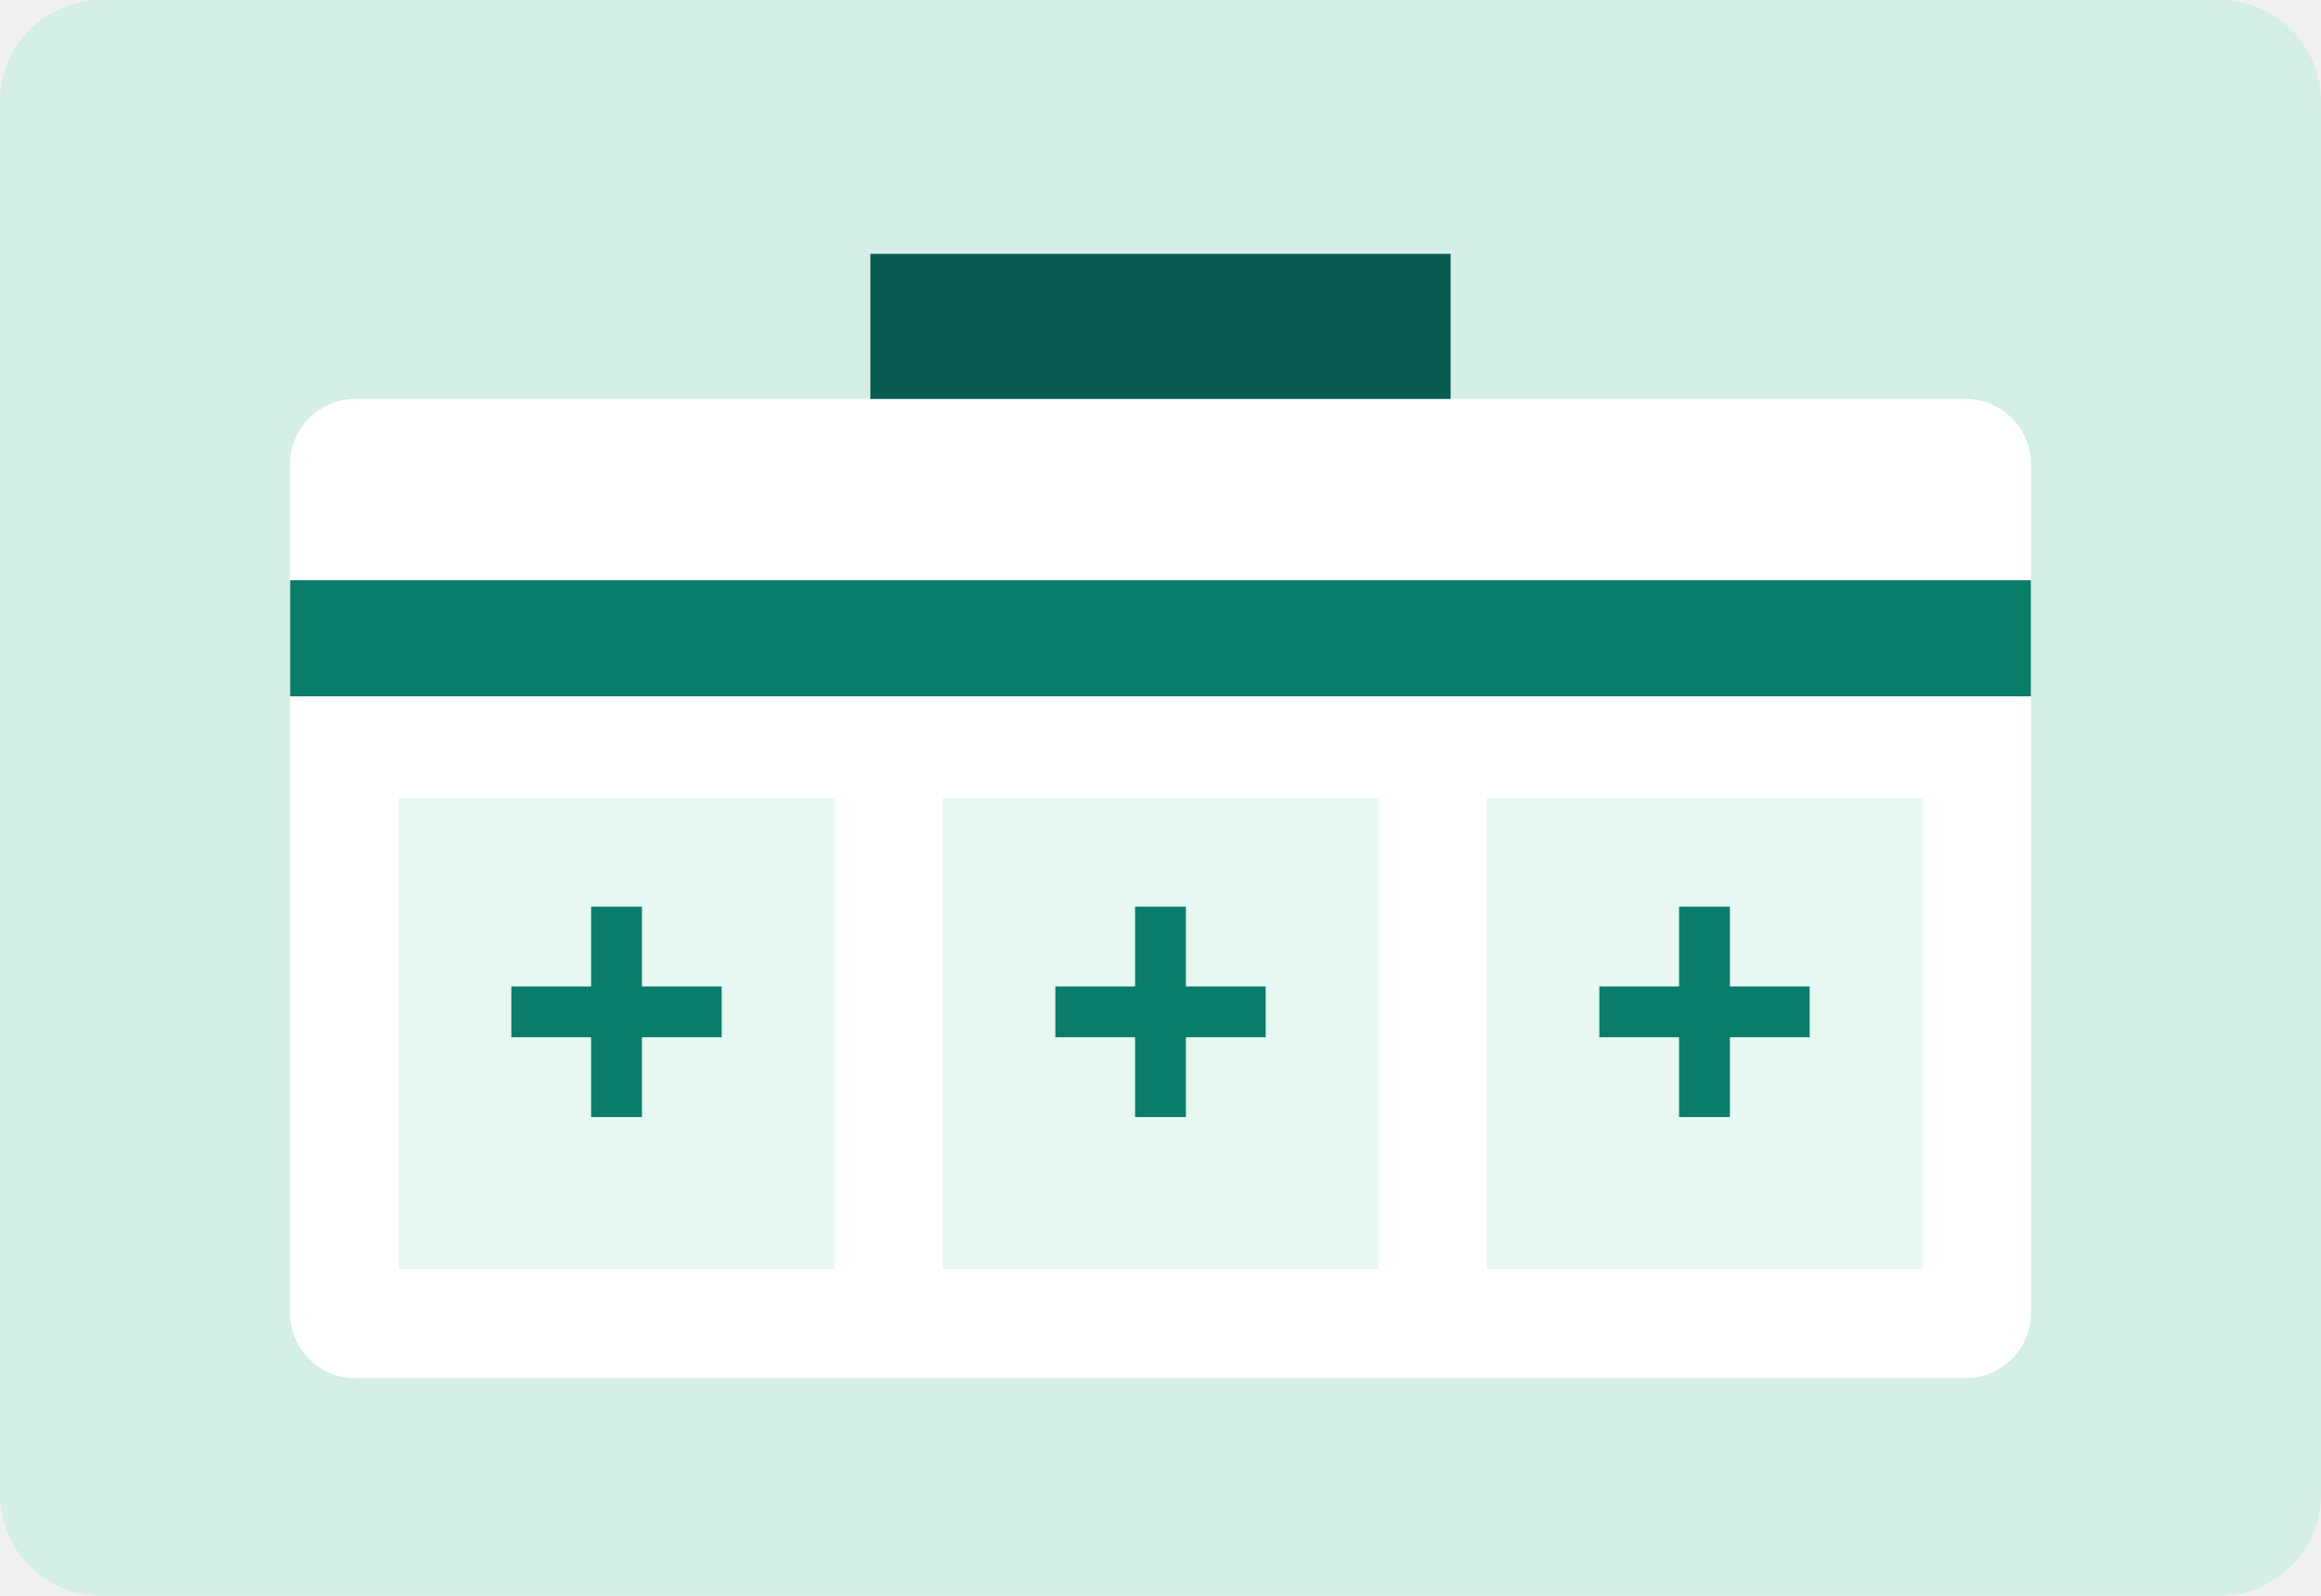
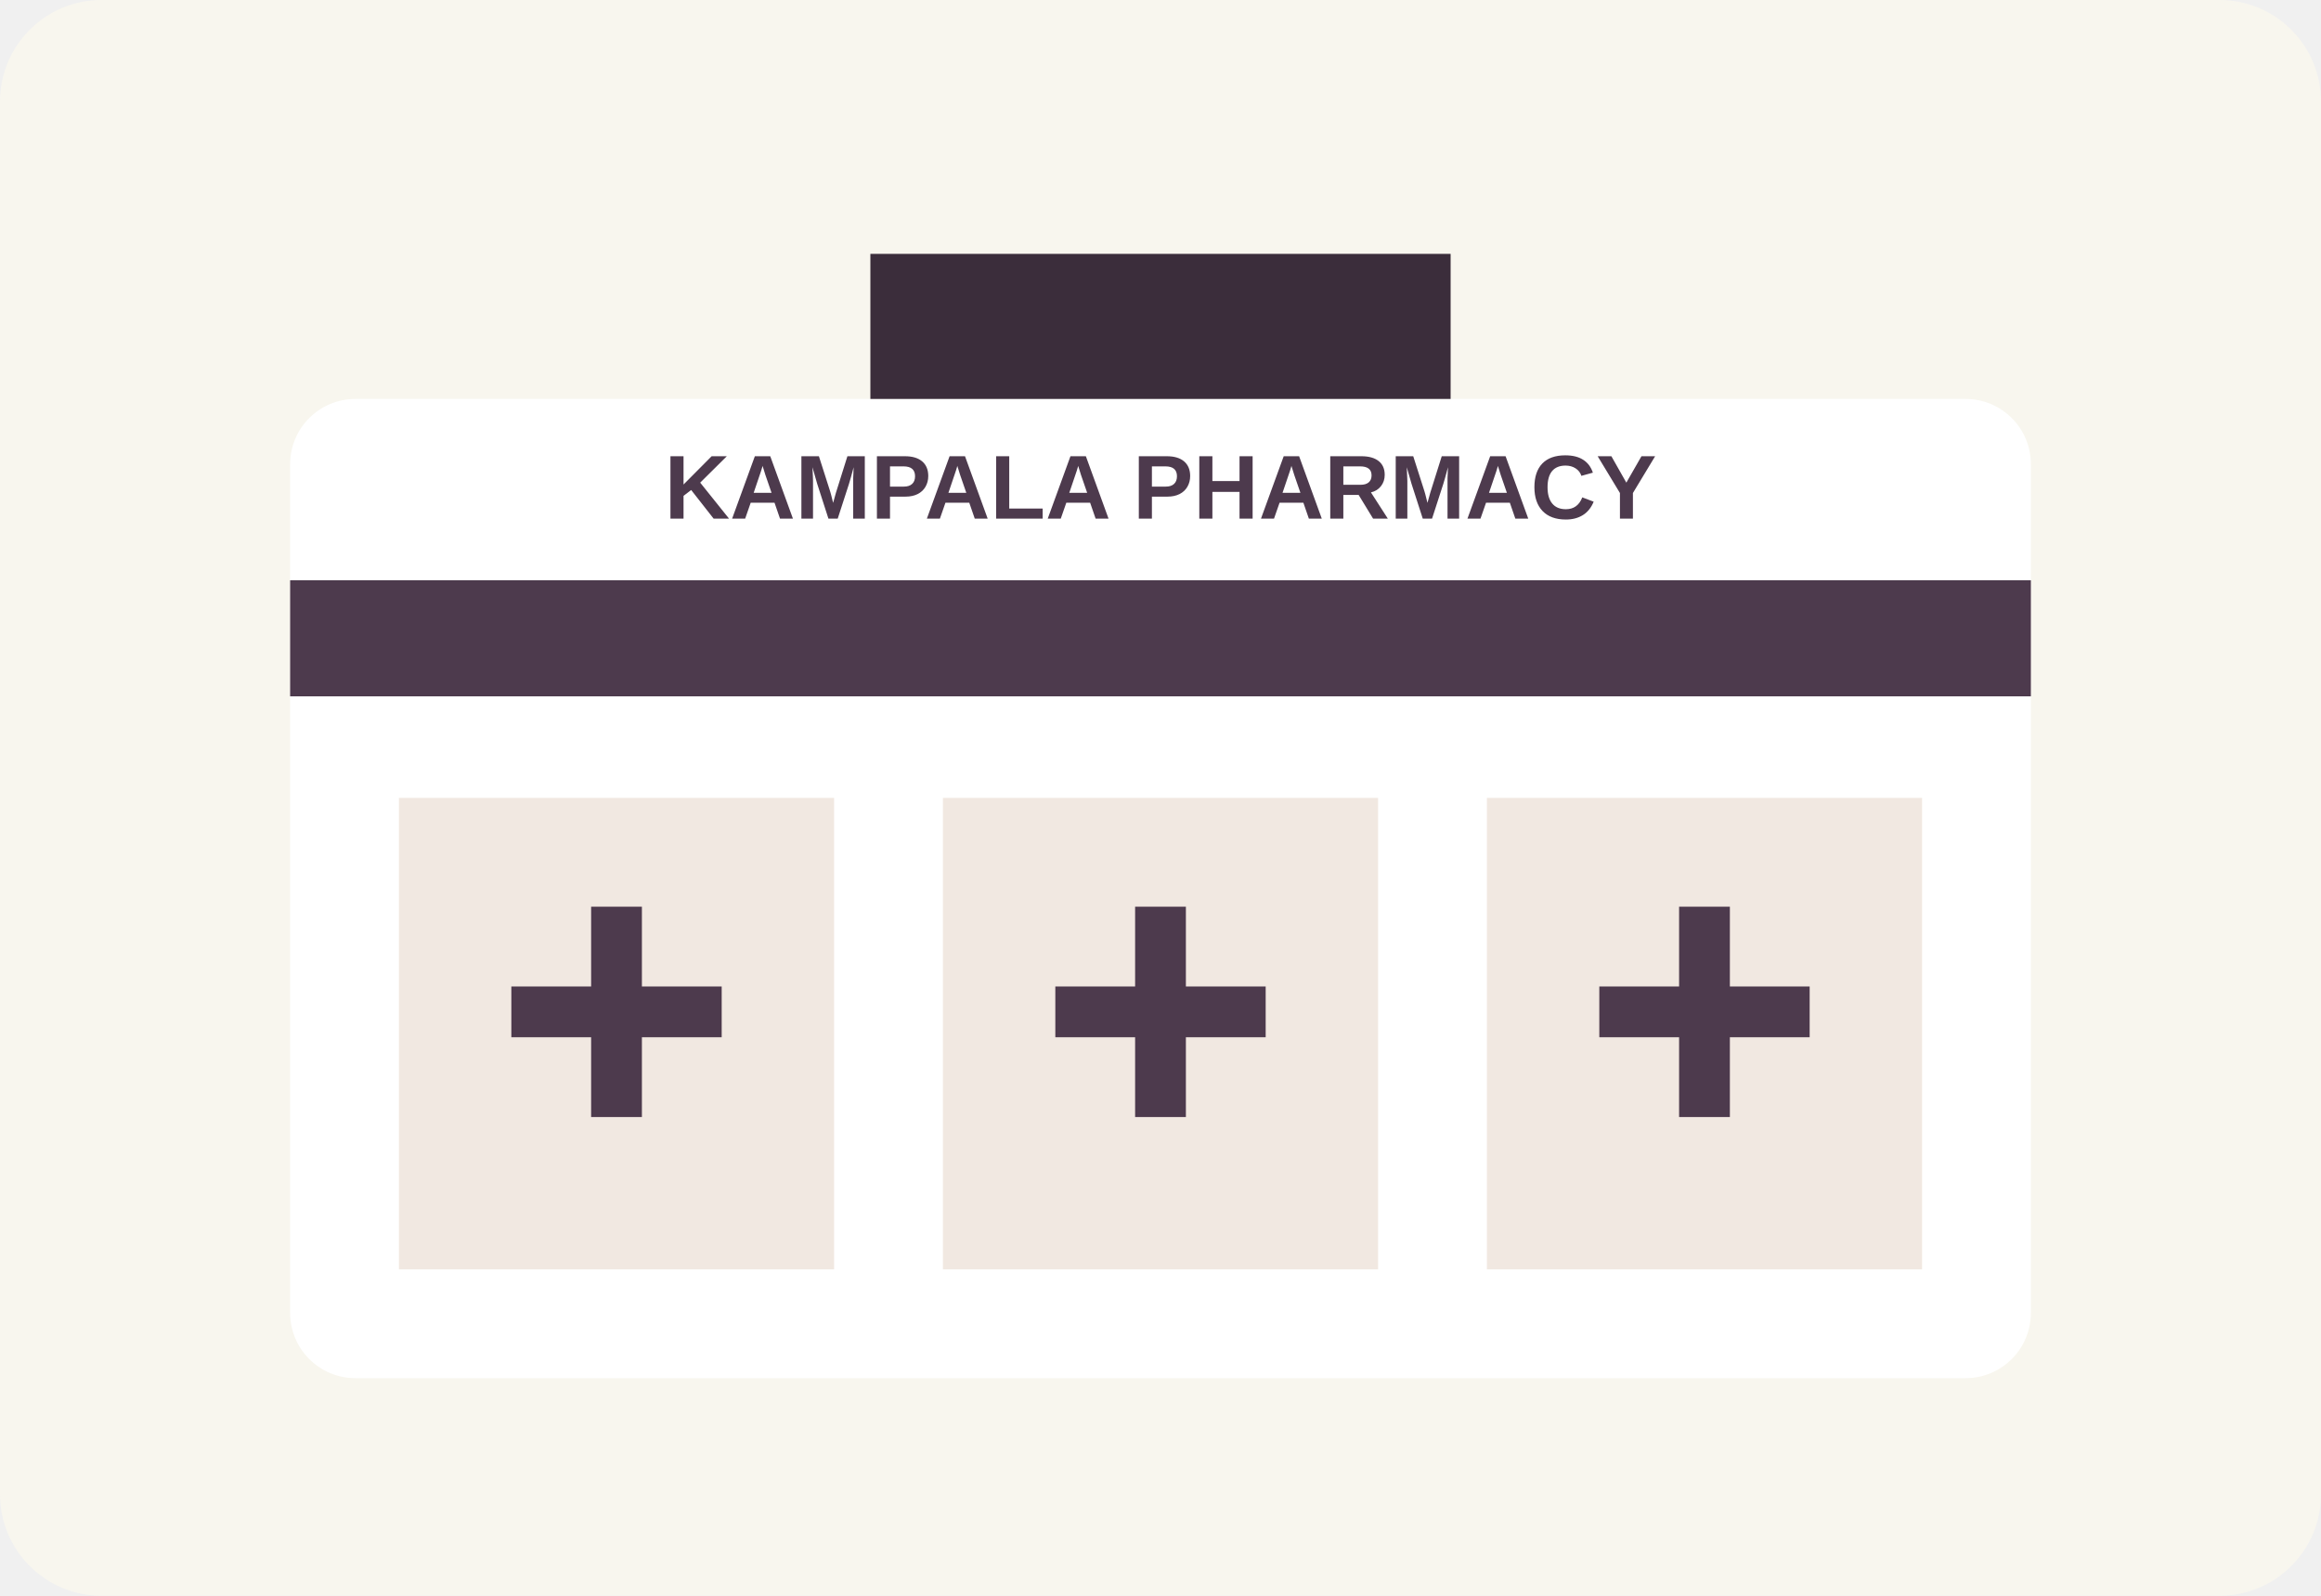
<svg xmlns="http://www.w3.org/2000/svg" viewBox="0 0 640 440" role="img" aria-labelledby="title">
-   <rect width="640" height="440" rx="28" fill="#d5eee6" />
+   <rect width="640" height="440" rx="28" fill="#F8F6EE" />
  <rect x="80" y="110" width="480" height="270" rx="18" fill="#fff" />
-   <path d="M80 160h480v32H80z" fill="#087d6a" />
-   <path d="M110 220h120v130H110zM260 220h120v130H260zM410 220h120v130H410z" fill="#e7f7f2" />
-   <path d="M163 250h14v22h22v14h-22v22h-14v-22h-22v-14h22zM313 250h14v22h22v14h-22v22h-14v-22h-22v-14h22zM463 250h14v22h22v14h-22v22h-14v-22h-22v-14h22z" fill="#087d6a" />
-   <path d="M240 110V70h160v40" fill="#075b50" />
-   <text x="320" y="143" text-anchor="middle" font-family="Arial,sans-serif" font-size="25" font-weight="bold" fill="#fff">KAMPALA PHARMACY</text>
+   <path d="M80 160h480v32H80z" fill="#4D3A4D" />
+   <path d="M110 220h120v130H110zM260 220h120v130H260zM410 220h120v130H410z" fill="#F1E8E1" />
+   <path d="M163 250h14v22h22v14h-22v22h-14v-22h-22v-14h22zM313 250h14v22h22v14h-22v22h-14v-22h-22v-14h22zM463 250h14v22h22v14h-22v22h-14v-22h-22v-14h22z" fill="#4D3A4D" />
+   <path d="M240 110V70h160v40" fill="#3B2D3B" />
+   <text x="320" y="143" text-anchor="middle" font-family="Arial,sans-serif" font-size="25" font-weight="bold" fill="#4D3A4D">KAMPALA PHARMACY</text>
</svg>
